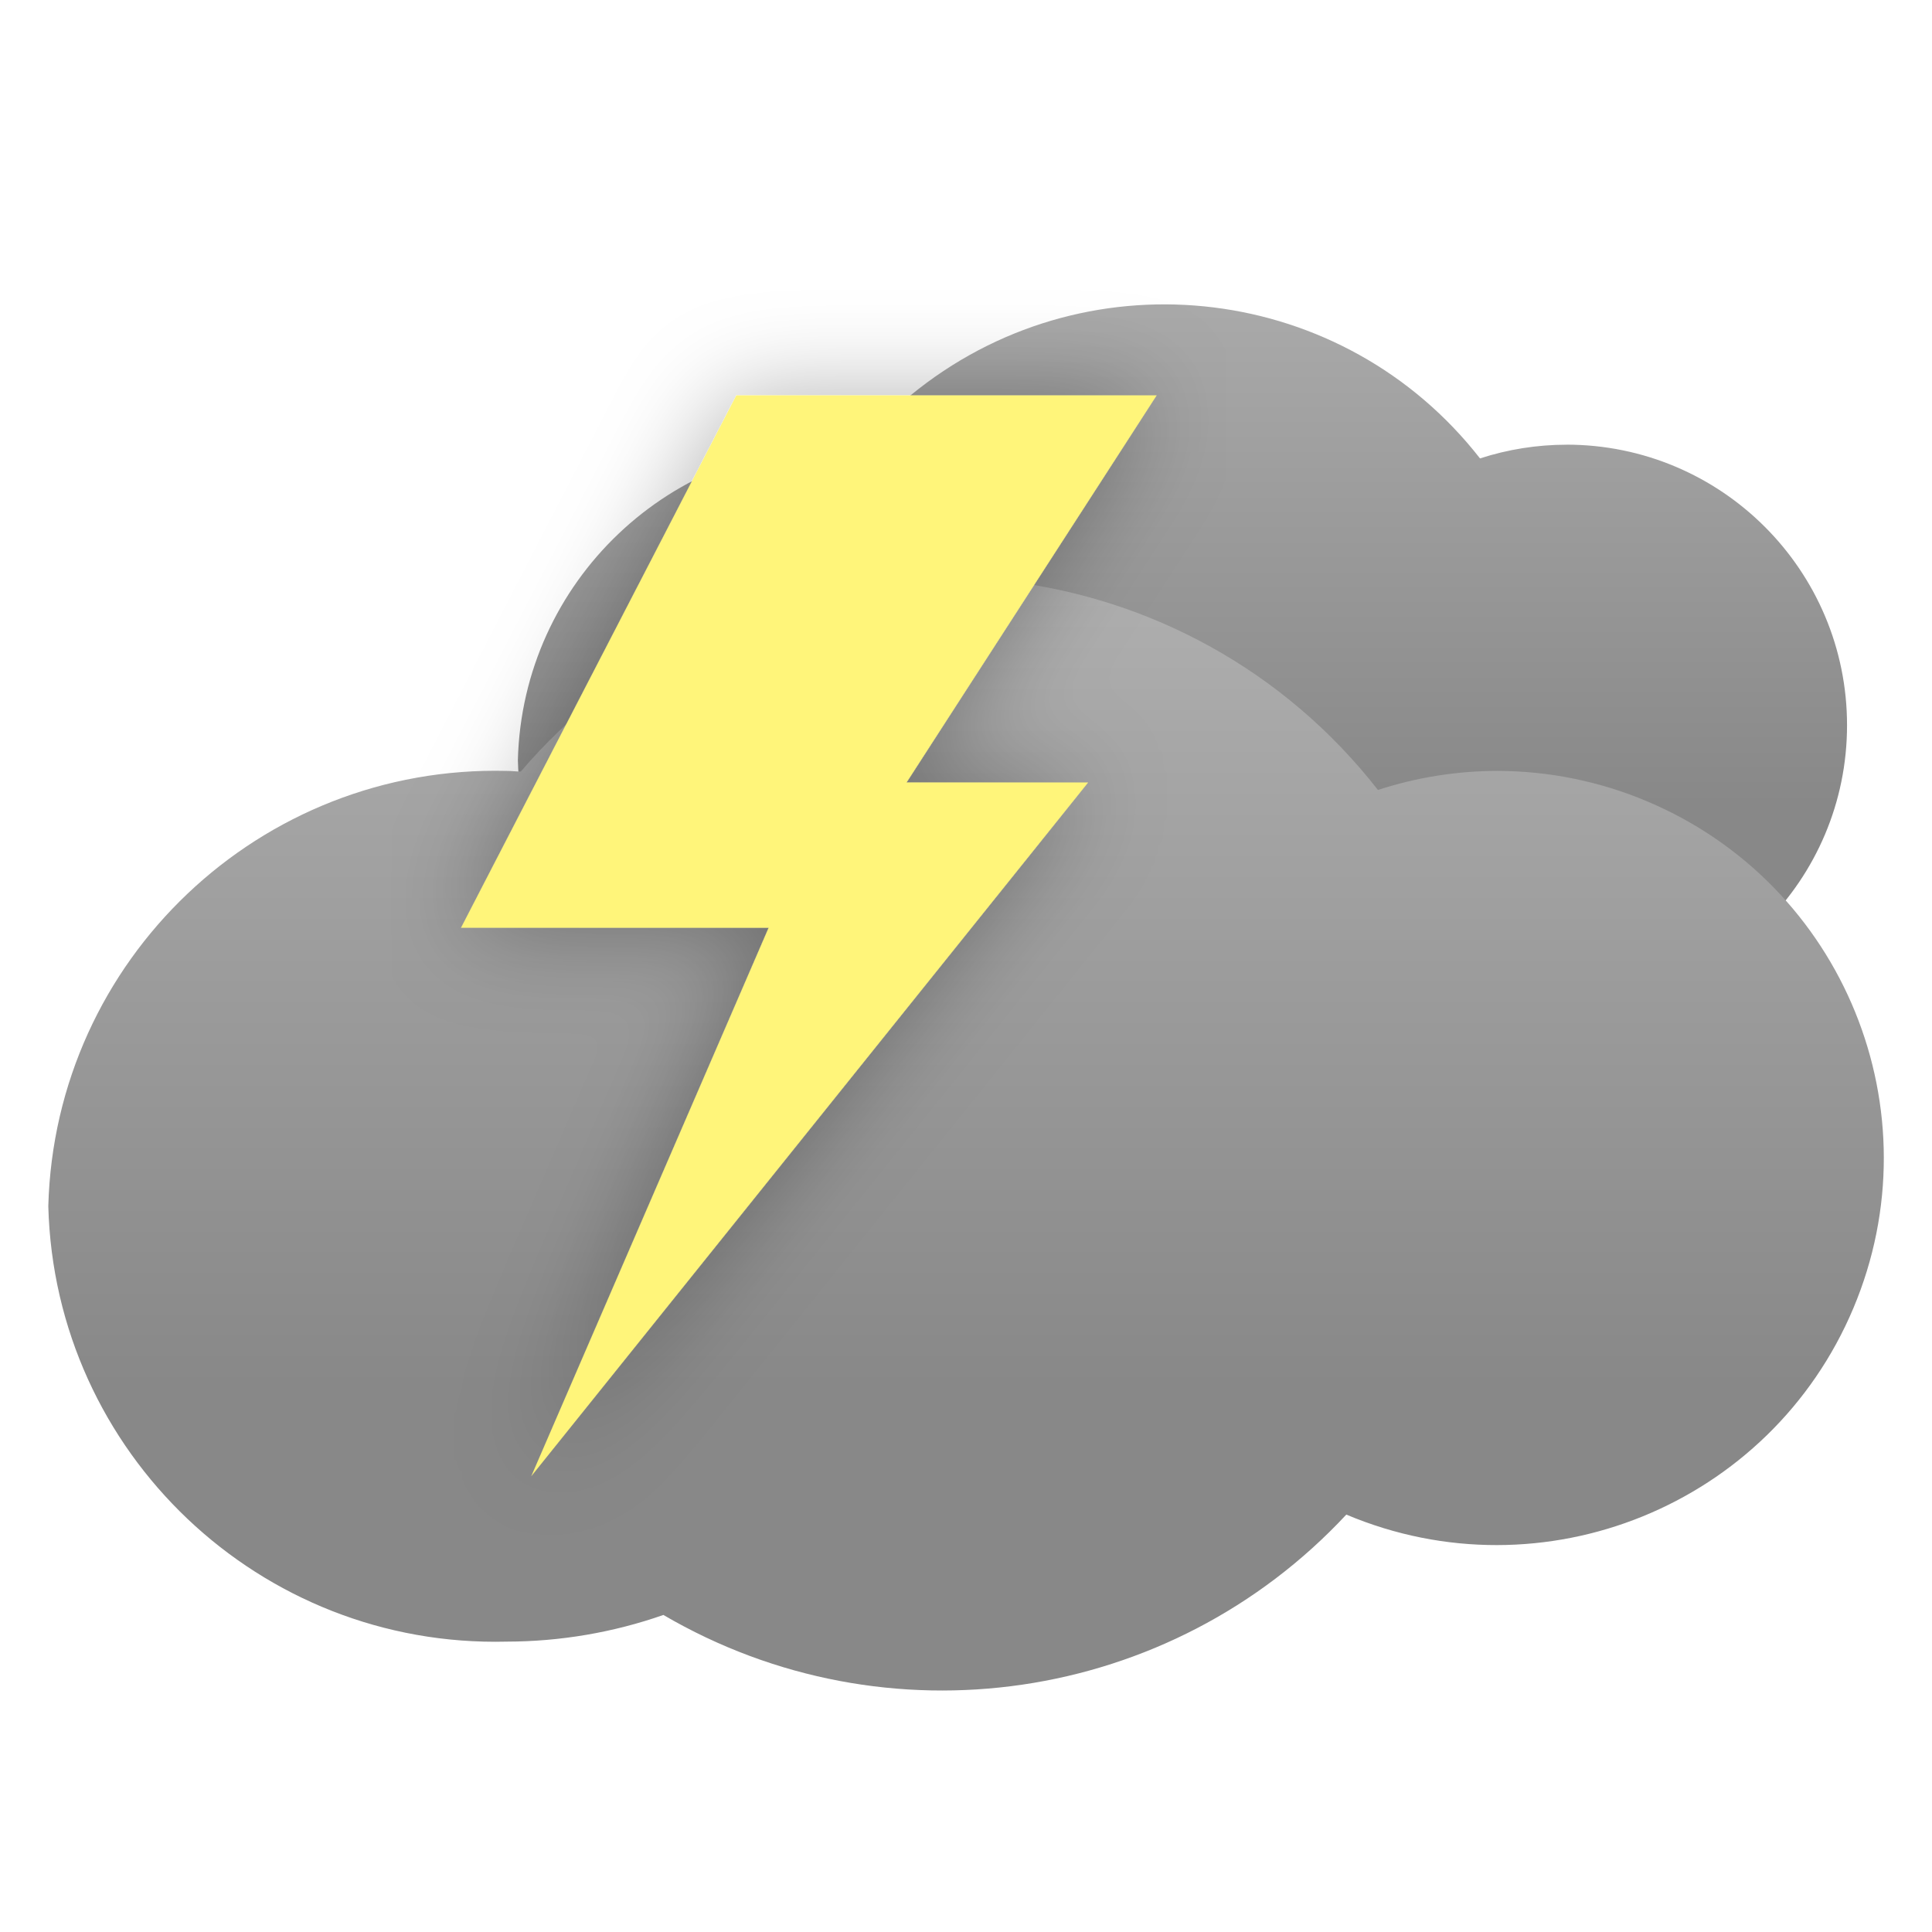
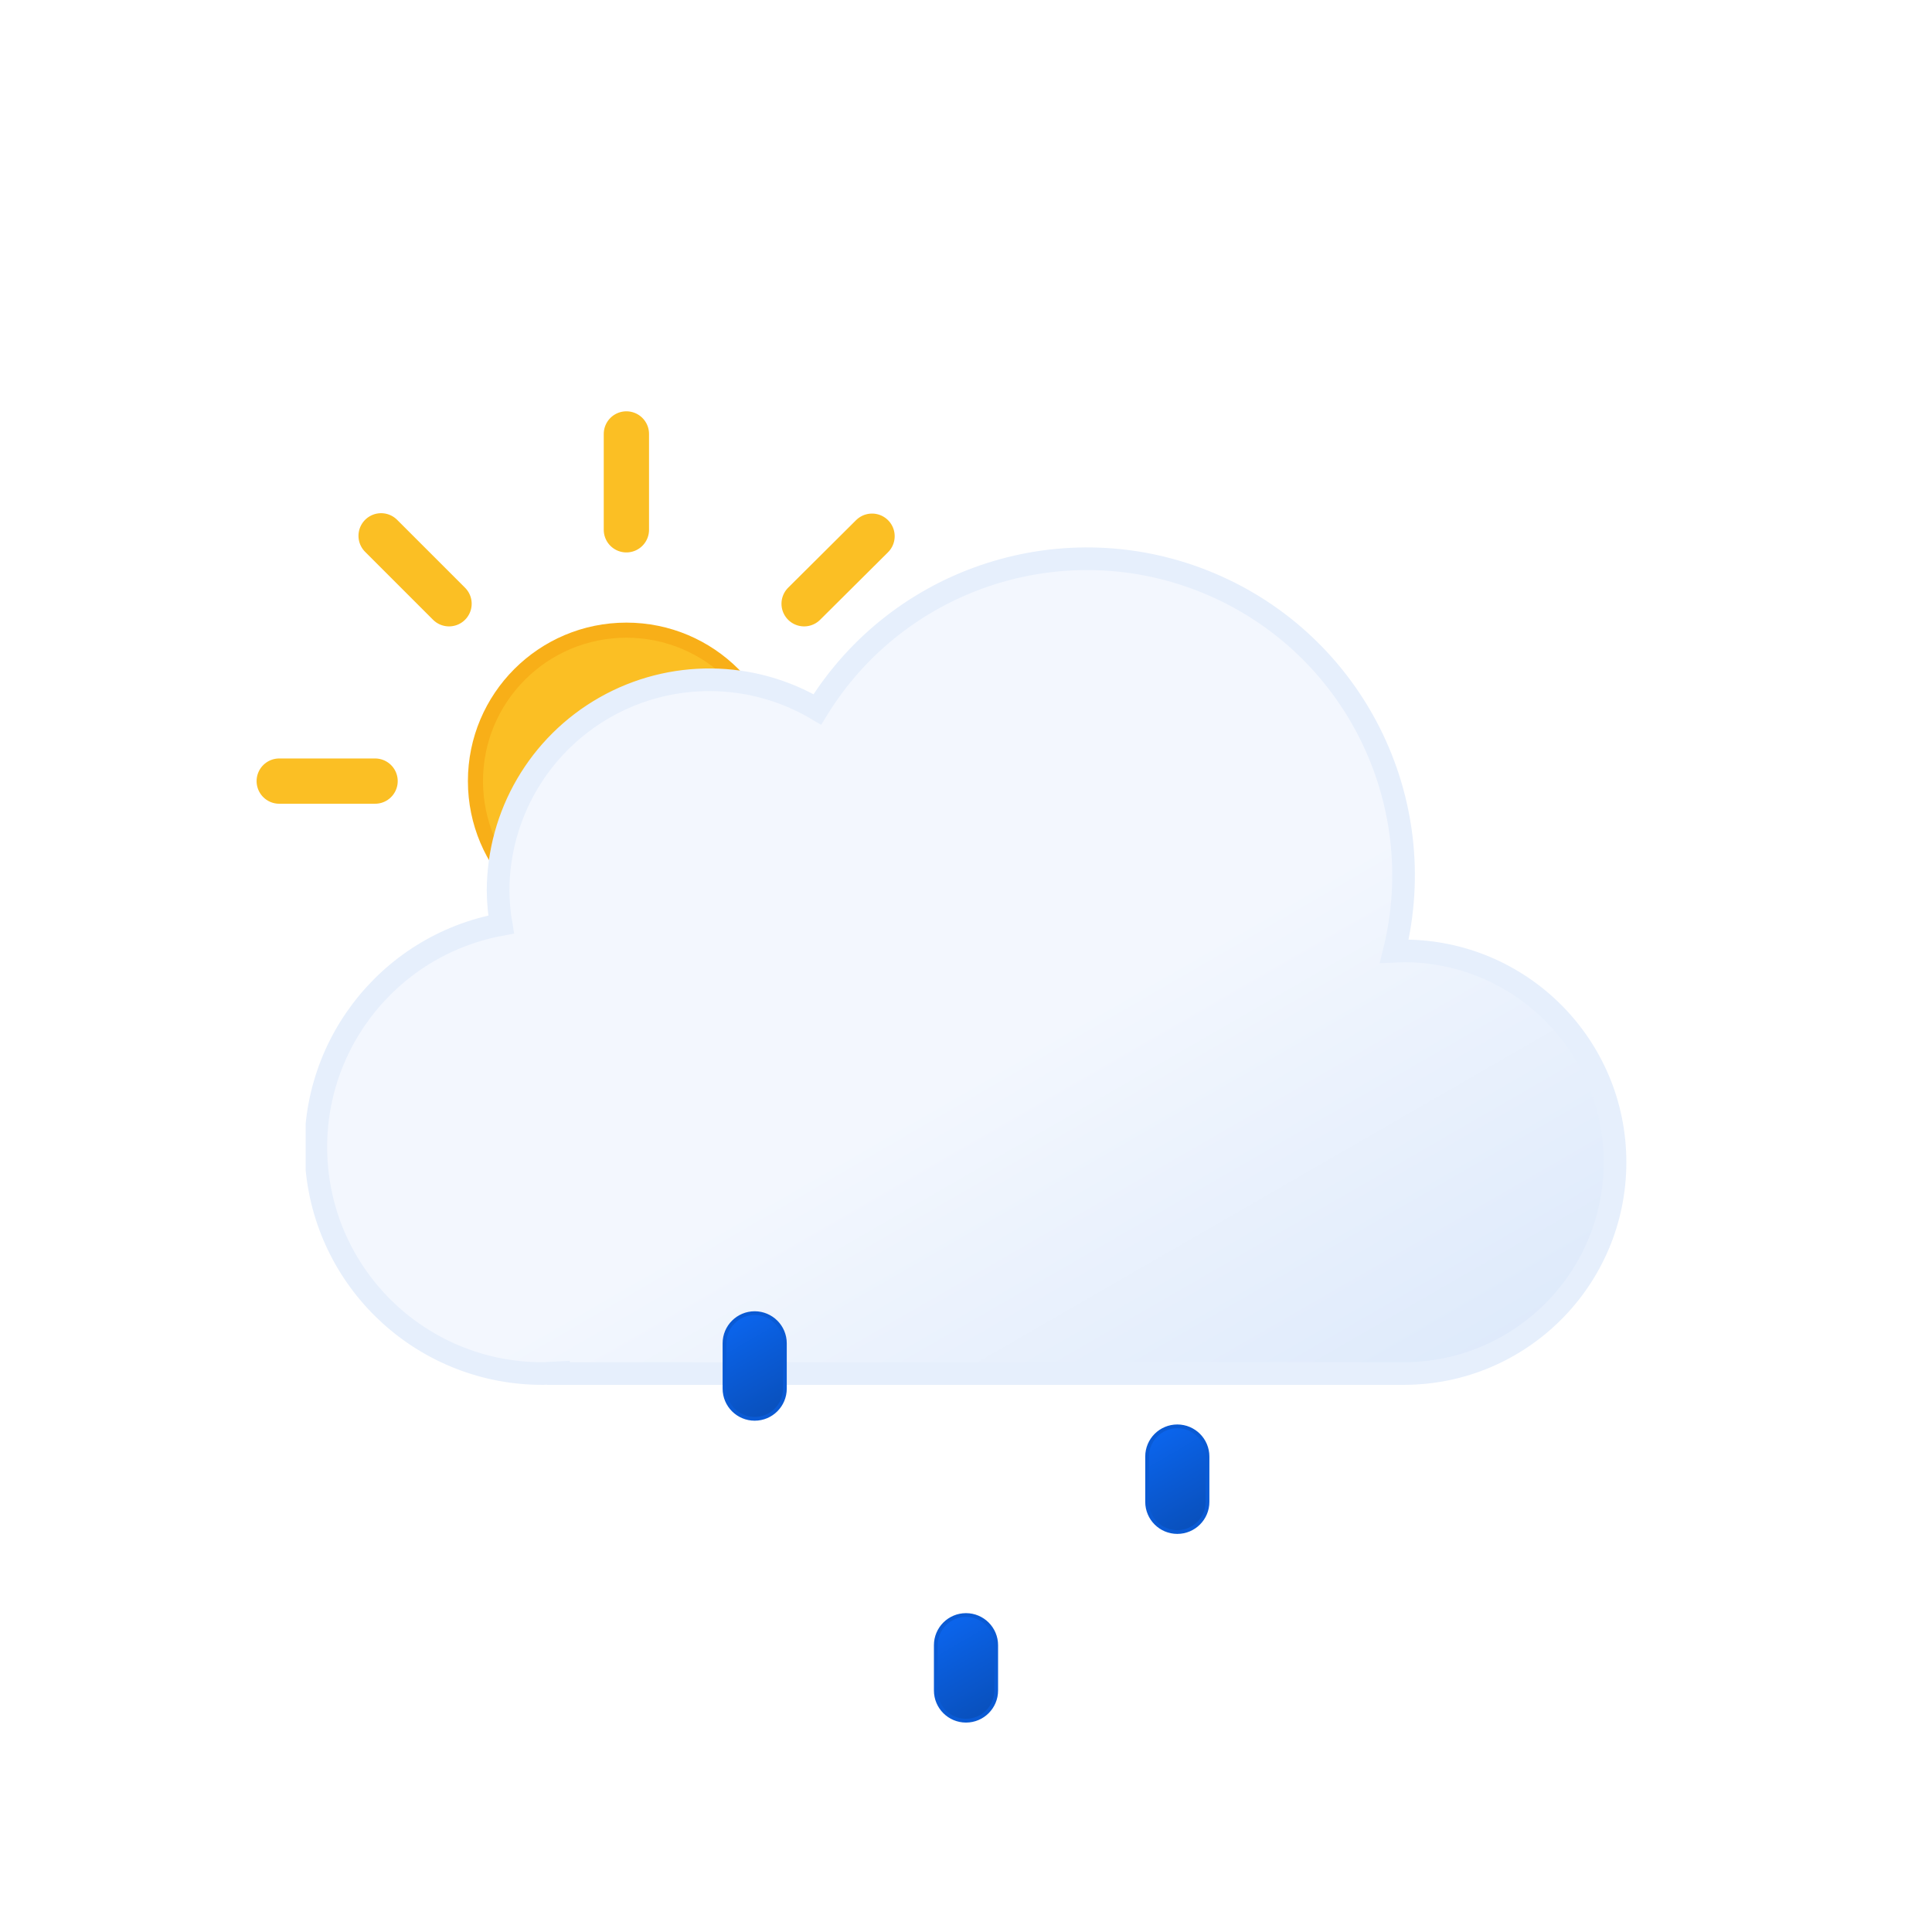
- <svg xmlns="http://www.w3.org/2000/svg" viewBox="0 0 40 40">
+ <svg xmlns="http://www.w3.org/2000/svg" xmlns:xlink="http://www.w3.org/1999/xlink" viewBox="0 0 512 512">
  <defs>
-     <linearGradient id="wolke-dunkel" gradientTransform="matrix(27.28 0 0 16.564 23010.72 -848.0467)" gradientUnits="userSpaceOnUse" x1="-842.641" x2="-842.641" y1="52.204" y2="51.196">
-       <stop offset="0" stop-color="#888" />
-       <stop offset="1" stop-color="#bebebe" />
+     <linearGradient id="a" x1="99.5" x2="232.6" y1="30.7" y2="261.4" gradientUnits="userSpaceOnUse">
+       <stop offset="0" stop-color="#f3f7fe" />
+       <stop offset=".5" stop-color="#f3f7fe" />
+       <stop offset="1" stop-color="#deeafb" />
    </linearGradient>
-     <linearGradient id="wolke-dunkel-2" gradientUnits="userSpaceOnUse" x1="19.592" y1="39.742" x2="19.592" y2="38.742" gradientTransform="matrix(38 0 0 23.047 -725.5 -887.2656)">
-       <stop offset="0" style="stop-color:#888" />
-       <stop offset="1" style="stop-color:#bebebe" />
+     <linearGradient id="b" x1="1391.9" x2="1401.4" y1="-1146.9" y2="-1122.2" gradientTransform="rotate(-9 8002.565 8259.08)" gradientUnits="userSpaceOnUse">
+       <stop offset="0" stop-color="#0b65ed" />
+       <stop offset=".5" stop-color="#0a5ad4" />
+       <stop offset="1" stop-color="#0950bc" />
    </linearGradient>
-     <filter id="flash-shadow">
-       <feDropShadow dx="0" dy="0" flood-color="#000" flood-opacity="0.3" stdDeviation="1" />
-     </filter>
+     <linearGradient xlink:href="#b" id="c" x1="1434.7" x2="1444.2" y1="-1059.1" y2="-1034.4" />
+     <linearGradient xlink:href="#b" id="d" x1="1497.8" x2="1507.3" y1="-1099.7" y2="-1075.1" />
+     <linearGradient id="e" x1="78" x2="118" y1="63.4" y2="132.7" gradientUnits="userSpaceOnUse">
+       <stop offset="0" stop-color="#fbbf24" />
+       <stop offset=".5" stop-color="#fbbf24" />
+       <stop offset="1" stop-color="#f59e0b" />
+     </linearGradient>
+     <symbol id="g" viewBox="0 0 196 196">
+       <circle cx="98" cy="98" r="40" fill="url(#e)" stroke="#f8af18" stroke-miterlimit="10" stroke-width="4" />
+       <path fill="none" stroke="#fbbf24" stroke-linecap="round" stroke-miterlimit="10" stroke-width="12" d="M98 31.4V6m0 184v-25.4M145.1 51l18-17.9M33 163l18-17.9M51 51 33 33m130.1 130.1-18-18M6 98h25.4M190 98h-25.4" />
+     </symbol>
+     <symbol id="h" viewBox="0 0 350 222">
+       <path fill="url(#a)" stroke="#e6effc" stroke-miterlimit="10" stroke-width="6" d="m291 107-2.5.1A83.9 83.9 0 00135.6 43 56 56 0 0051 91a56.6 56.6 0 00.8 9A60 60 0 0063 219l4-.2v.2h224a56 56 0 000-112Z" />
+     </symbol>
+     <symbol id="f" viewBox="0 0 363 258">
+       <use xlink:href="#g" width="196" height="196" />
+       <use xlink:href="#h" width="350" height="222" transform="translate(13 36)" />
+     </symbol>
+     <symbol id="i" viewBox="0 0 129 109">
+       <path fill="url(#b)" stroke="#0a5ad4" stroke-miterlimit="10" d="M8.5 28.5a8 8 0 01-8-8v-12a8 8 0 0116 0v12a8 8 0 01-8 8Z" />
+       <path fill="url(#c)" stroke="#0a5ad4" stroke-miterlimit="10" d="M64.5 108.5a8 8 0 01-8-8v-12a8 8 0 0116 0v12a8 8 0 01-8 8Z" />
+       <path fill="url(#d)" stroke="#0a5ad4" stroke-miterlimit="10" d="M120.5 58.5a8 8 0 01-8-8v-12a8 8 0 0116 0v12a8 8 0 01-8 8Z" />
+     </symbol>
  </defs>
-   <path d="M32.43,9.207c-.607.001-1.211.096-1.788.284-2.814-3.607-8.019-4.251-11.626-1.437-.443.346-.85.736-1.215,1.164-.071-.002-.138-.01-.209-.01-3.699-.092-6.774,2.83-6.87,6.529.096,3.7,3.17,6.623,6.87,6.531.799-.002,1.592-.136,2.347-.398,3.343,1.957,7.596,1.331,10.233-1.507.714.306,1.484.464,2.261.462,3.208-.001,5.808-2.602,5.808-5.811-.001-3.208-2.602-5.808-5.811-5.808Z" fill="url(#wolke-dunkel)" stroke-width="0" />
-   <path d="M31,15.961c-.839.001-1.673.134-2.471.394-3.898-4.986-11.1-5.869-16.087-1.971-.605.473-1.161,1.006-1.66,1.591-.097-.002-.191-.014-.288-.014-5.109-.129-9.358,3.904-9.494,9.013.135,5.11,4.384,9.144,9.494,9.014,1.104-.002,2.199-.188,3.241-.552,4.619,2.701,10.493,1.838,14.139-2.078,4.078,1.719,8.778-.193,10.497-4.271,1.719-4.078-.193-8.778-4.271-10.497-.981-.414-2.035-.628-3.1-.629Z" fill="url(#wolke-dunkel-2)" stroke-width="0" />
-   <polygon filter="url(#flash-shadow)" points="23.948 8.185 18.768 16.201 22.528 16.201 10.999 30.564 15.915 19.208 9.545 19.208 15.245 8.186 23.948 8.186 23.948 8.185" fill="#fff57a" stroke-width="0" />
+   <use xlink:href="#f" width="363" height="258" transform="translate(68 109)" />
+   <use xlink:href="#i" width="129" height="109" transform="translate(191.5 347.5)" />
</svg>
